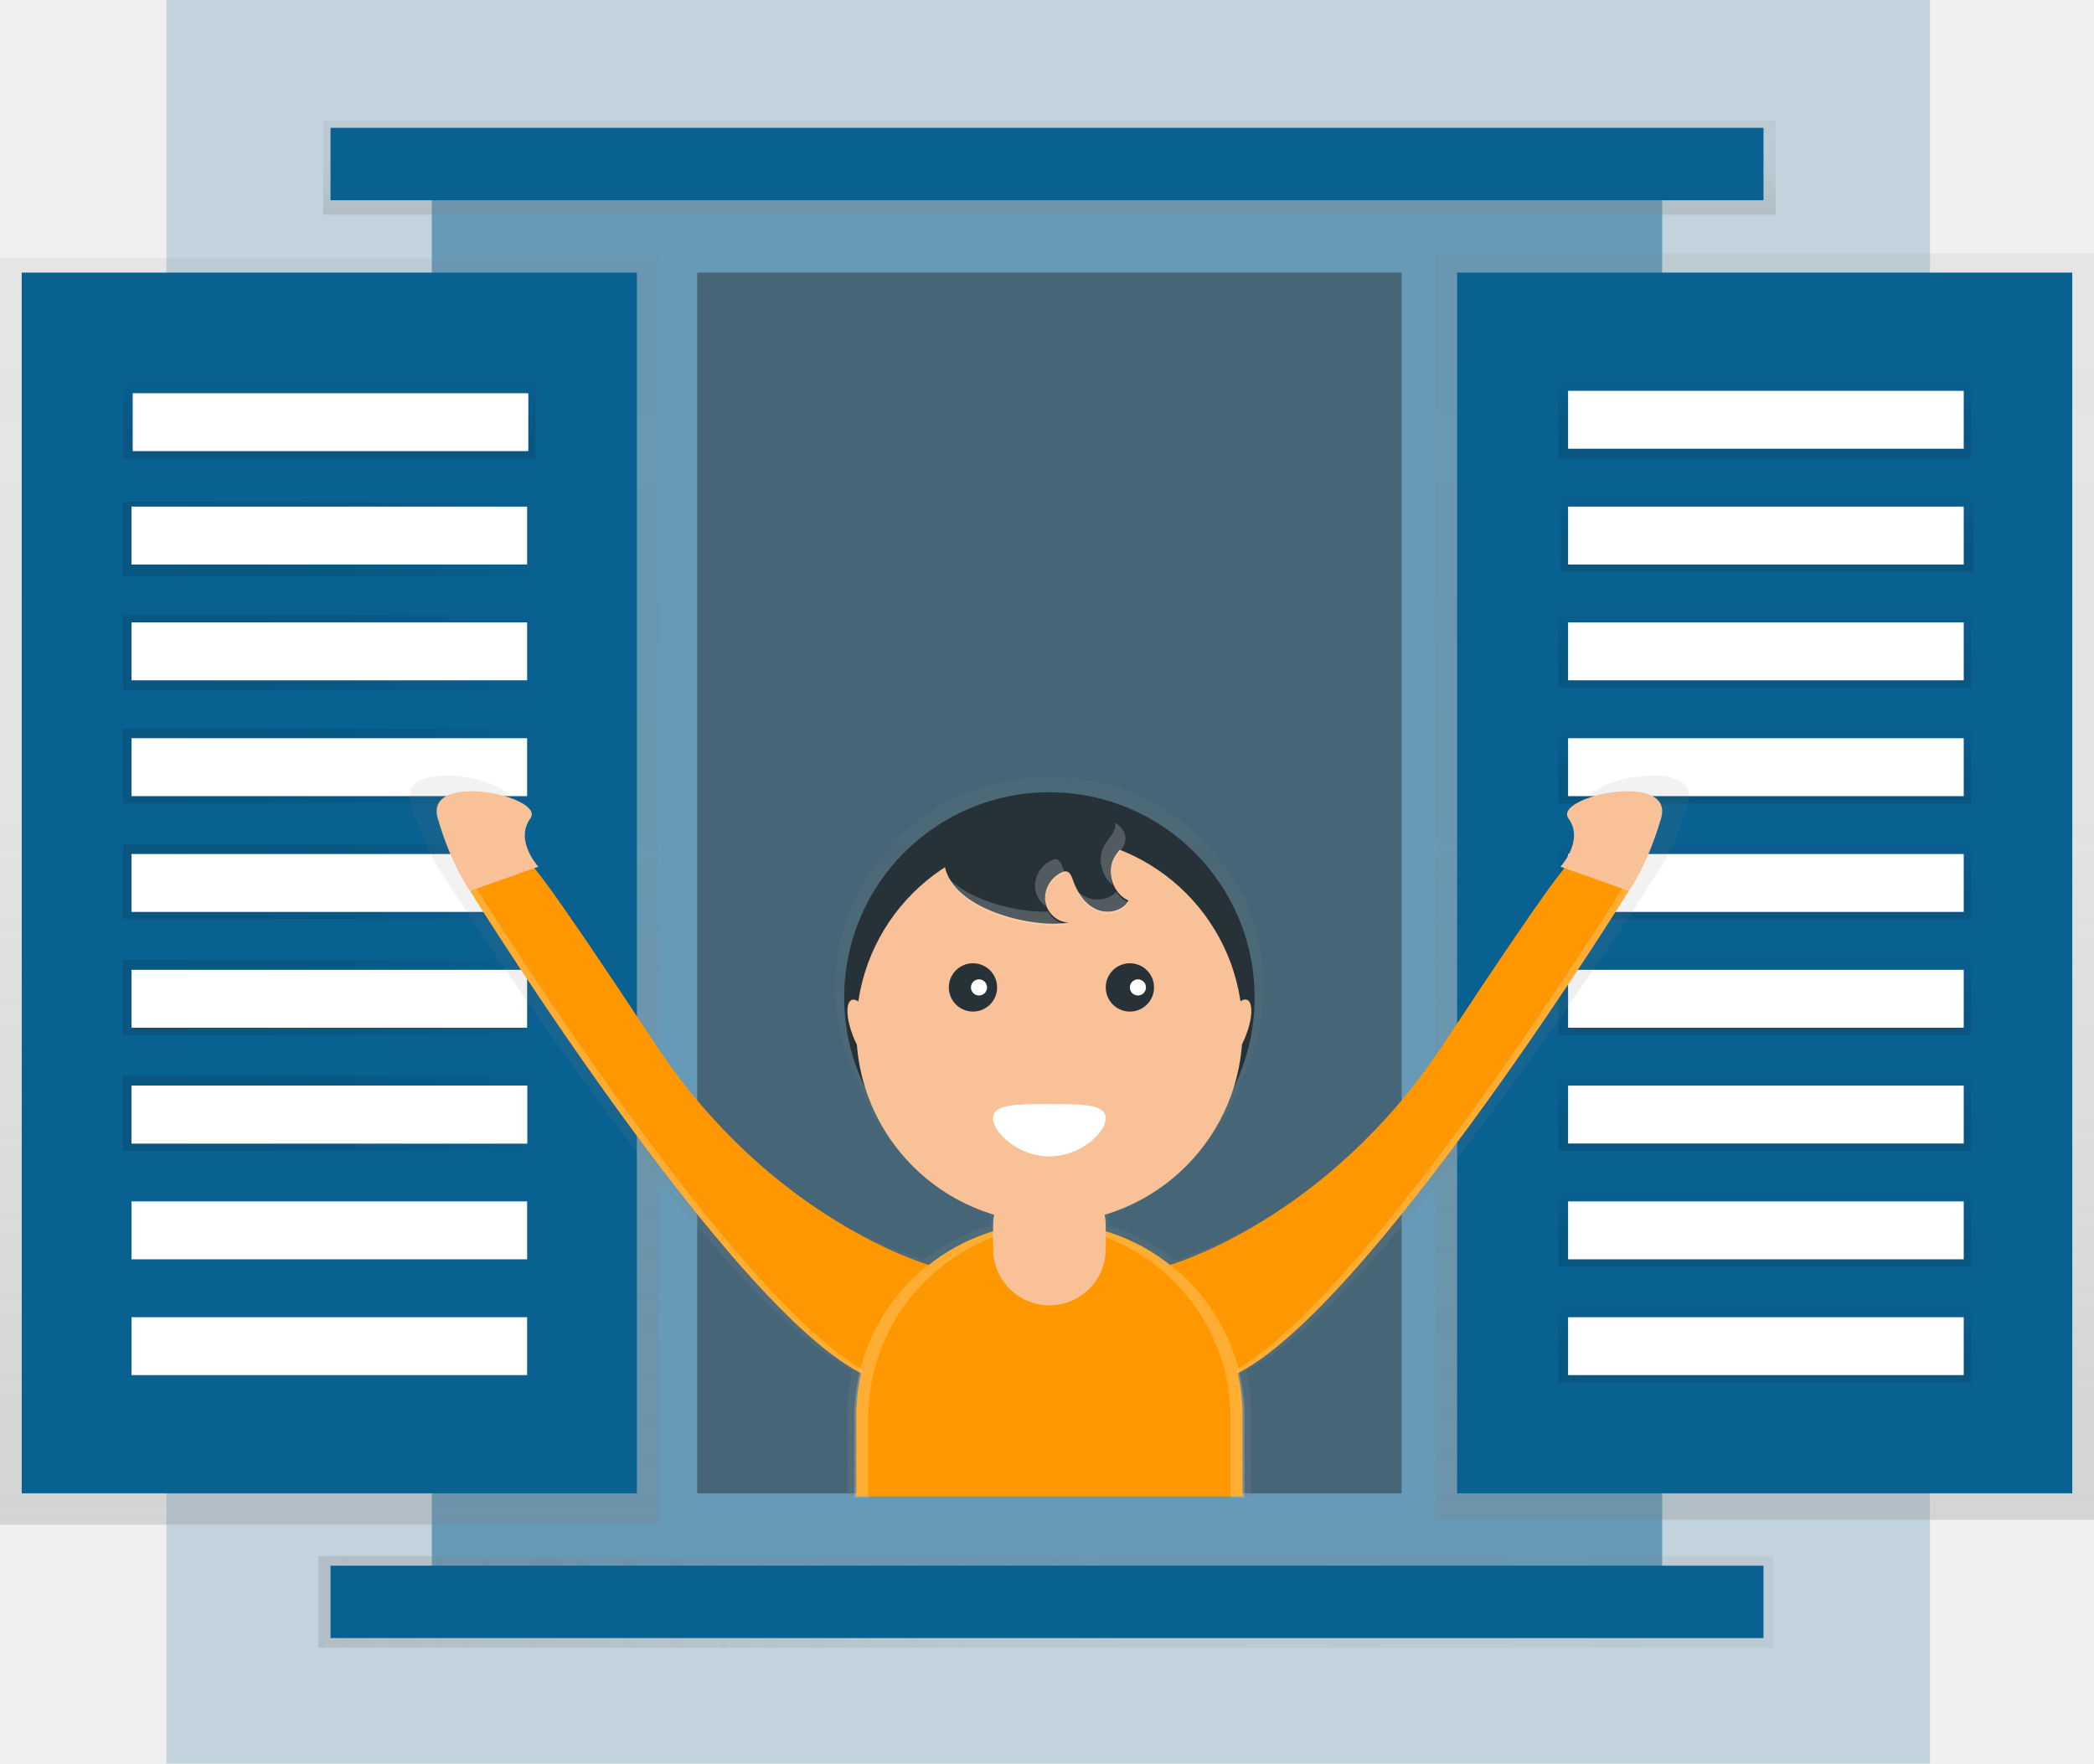
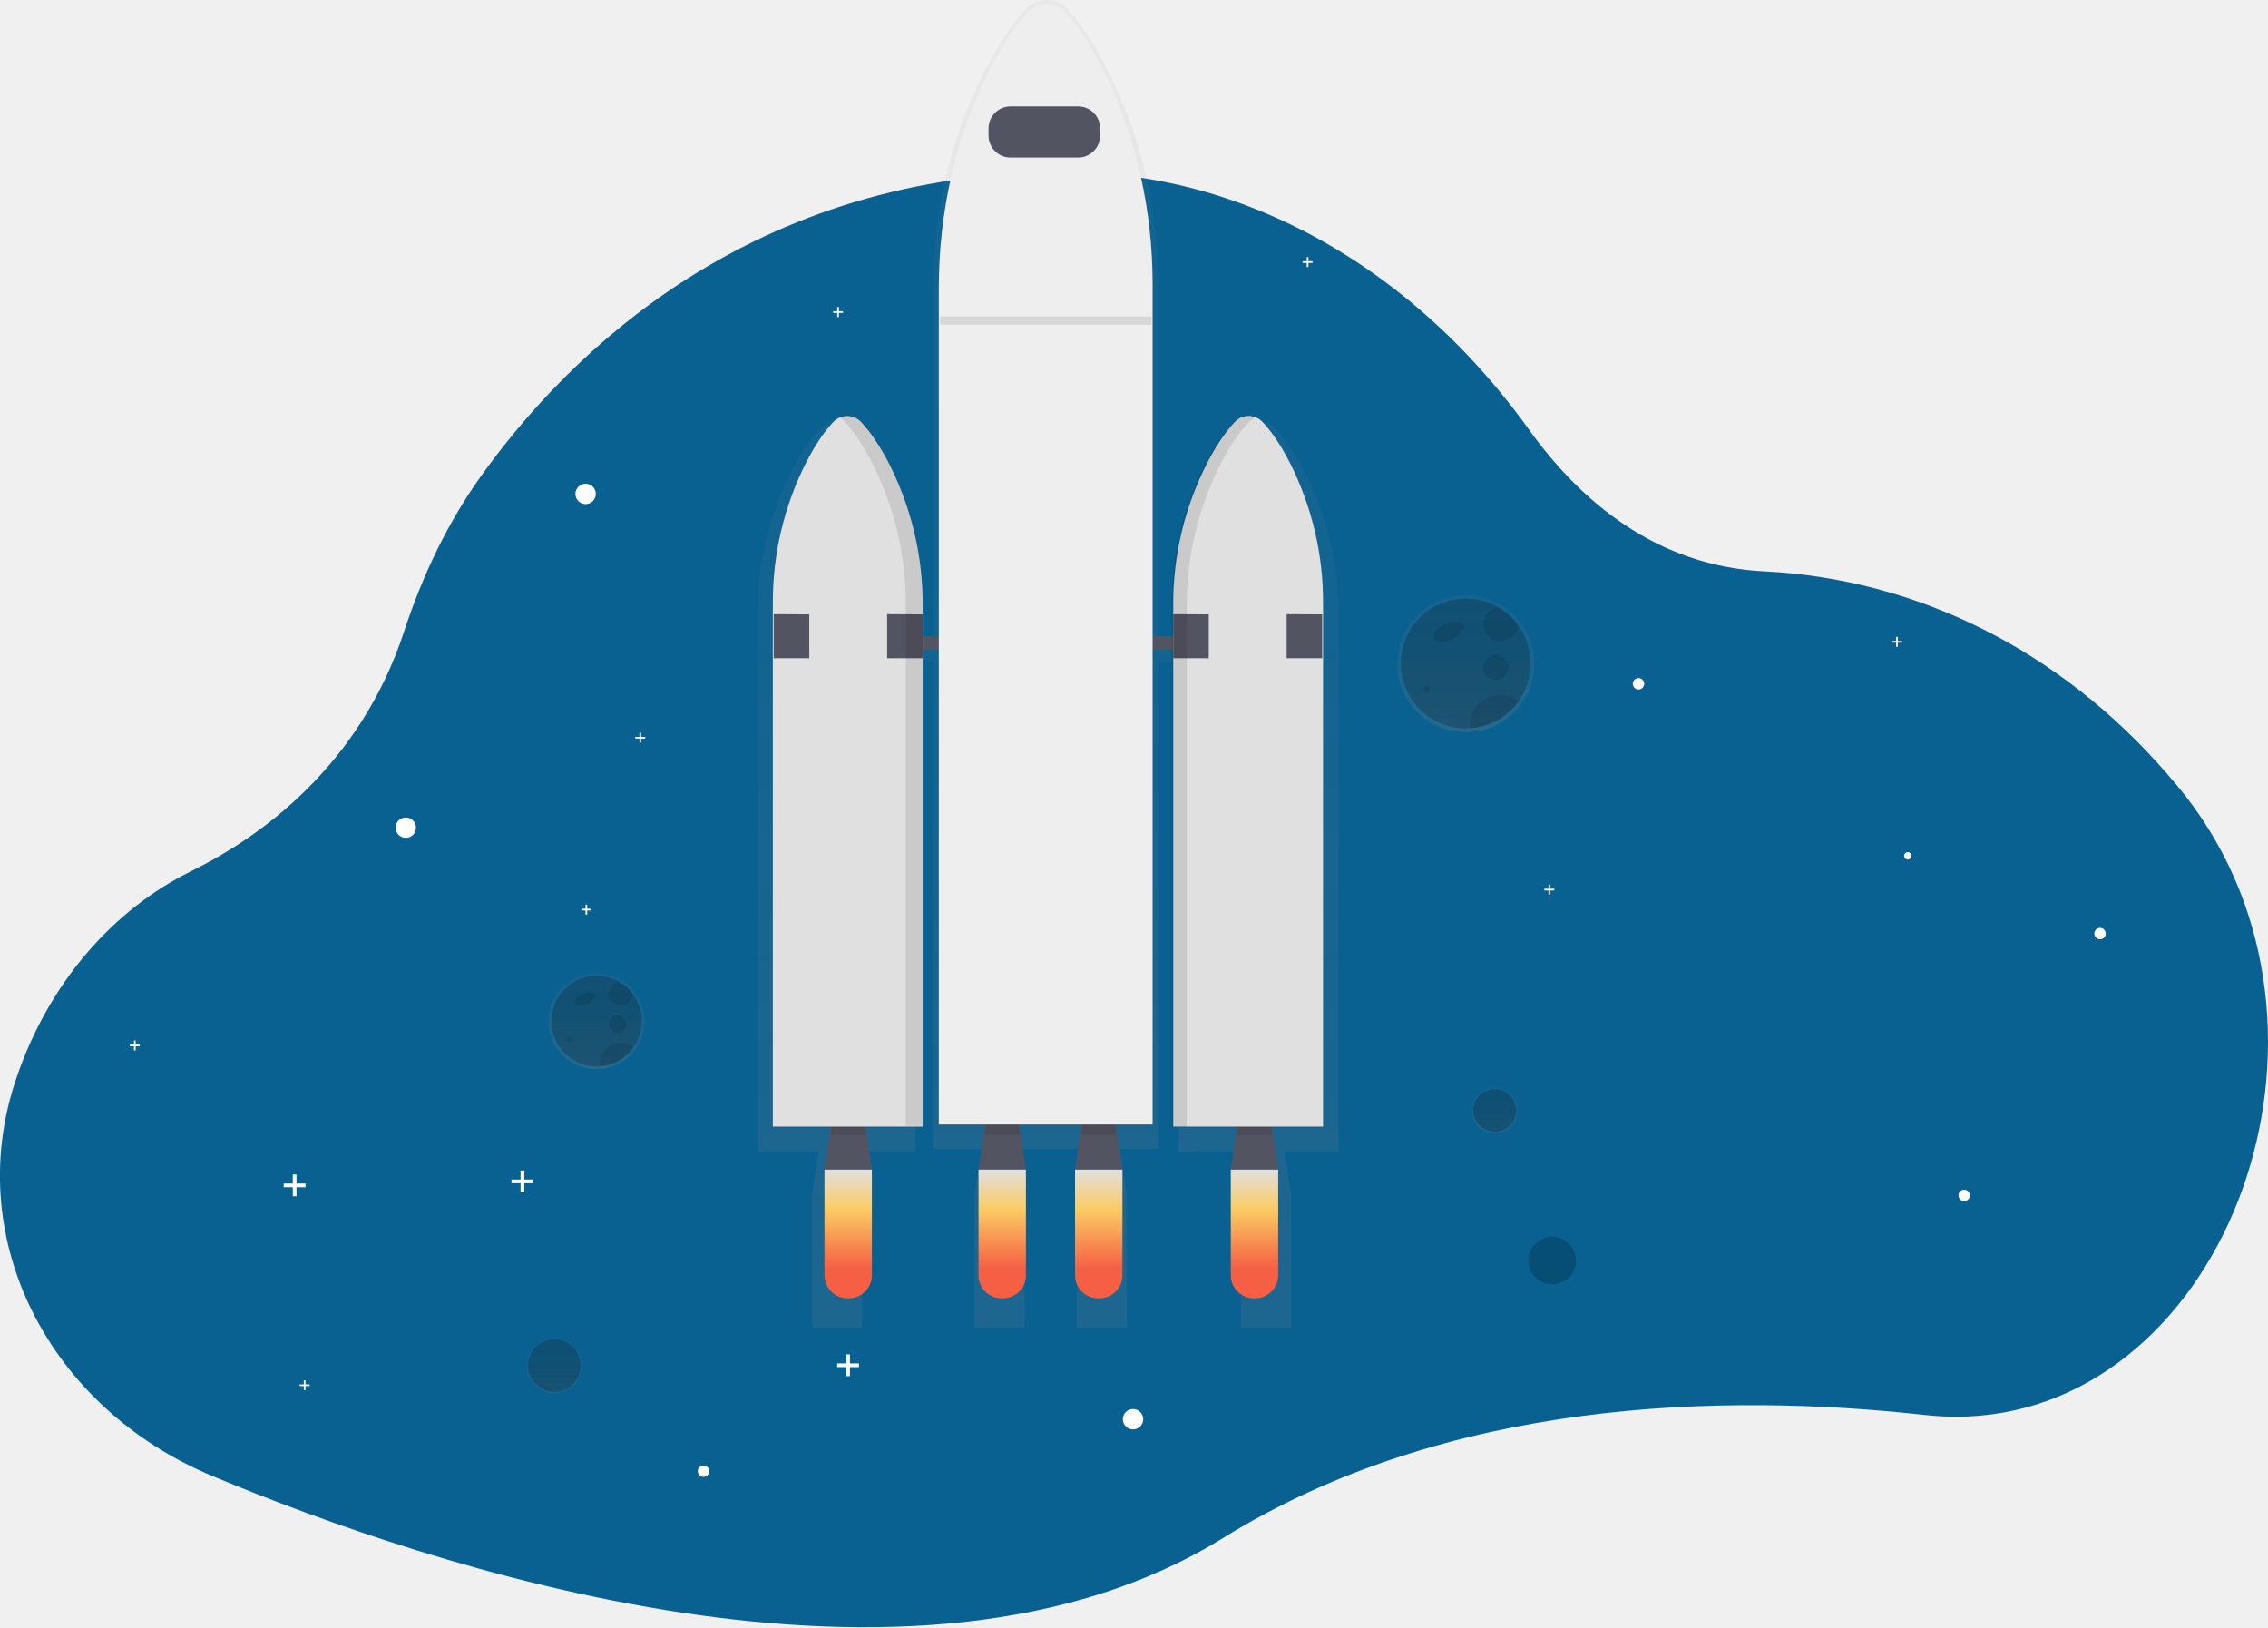
- <svg xmlns="http://www.w3.org/2000/svg" xmlns:xlink="http://www.w3.org/1999/xlink" id="fd1e300e-6133-4b79-9025-3394cccdd89f" data-name="Layer 1" width="868" height="731" viewBox="0 0 868 731">
+ <svg xmlns="http://www.w3.org/2000/svg" xmlns:xlink="http://www.w3.org/1999/xlink" id="f1a3512c-954b-43cd-b4a7-b2a657bfa049" data-name="Layer 1" width="1135.18" height="814.22" viewBox="0 0 1135.18 814.22">
  <defs>
-     <linearGradient id="06147ff9-8cd2-48ac-a1c1-caecd7b6d6a5" x1="731.5" y1="630" x2="731.5" y2="105" gradientUnits="userSpaceOnUse">
+     <linearGradient id="a846f69c-c3f1-49f3-adee-5a4e8443ee4e" x1="277.46" y1="697.11" x2="277.46" y2="669.52" gradientUnits="userSpaceOnUse">
      <stop offset="0" stop-color="gray" stop-opacity="0.25" />
      <stop offset="0.54" stop-color="gray" stop-opacity="0.12" />
      <stop offset="1" stop-color="gray" stop-opacity="0.1" />
    </linearGradient>
-     <linearGradient id="a49b107c-cf66-4ec6-8282-86ab0caa351c" x1="136.5" y1="632" x2="136.5" y2="107" xlink:href="#06147ff9-8cd2-48ac-a1c1-caecd7b6d6a5" />
-     <linearGradient id="1f9811ff-c8f4-40a6-be63-e60ca0341cbe" x1="136.5" y1="190" x2="136.5" y2="159" gradientUnits="userSpaceOnUse">
-       <stop offset="0" stop-opacity="0.12" />
-       <stop offset="0.55" stop-opacity="0.09" />
-       <stop offset="1" stop-opacity="0.02" />
+     <linearGradient id="b1395abd-e294-4466-9af9-40f9f1f4ad0f" x1="748.15" y1="567.16" x2="748.15" y2="544.13" xlink:href="#a846f69c-c3f1-49f3-adee-5a4e8443ee4e" />
+     <linearGradient id="a8b11853-451e-4181-8600-fa718044326b" x1="556.93" y1="707.16" x2="556.93" y2="42.89" xlink:href="#a846f69c-c3f1-49f3-adee-5a4e8443ee4e" />
+     <linearGradient id="f1ea05b4-3102-498a-ab85-05d222a08540" x1="456.95" y1="628.14" x2="456.95" y2="692.54" gradientUnits="userSpaceOnUse">
+       <stop offset="0" stop-color="#e0e0e0" />
+       <stop offset="0.31" stop-color="#fccc63" />
+       <stop offset="0.77" stop-color="#f55f44" />
    </linearGradient>
-     <linearGradient id="b9a200bd-353c-4381-b6e1-073e5213fd80" x1="732.5" y1="237" x2="732.5" y2="206" xlink:href="#1f9811ff-c8f4-40a6-be63-e60ca0341cbe" />
-     <linearGradient id="bd740118-0fc8-46fe-baa7-1287731d1ce1" x1="731.5" y1="285" x2="731.5" y2="254" xlink:href="#1f9811ff-c8f4-40a6-be63-e60ca0341cbe" />
-     <linearGradient id="be3dcc85-6798-4804-ad40-40dd5e1bf54d" x1="731.5" y1="333" x2="731.5" y2="302" xlink:href="#1f9811ff-c8f4-40a6-be63-e60ca0341cbe" />
-     <linearGradient id="7951aed1-d6b7-43ca-8fc6-4bf3d931fa96" x1="731.5" y1="381" x2="731.5" y2="350" xlink:href="#1f9811ff-c8f4-40a6-be63-e60ca0341cbe" />
-     <linearGradient id="f7ec873f-c4fc-49e9-9fd3-dd83f2d4e56d" x1="731.5" y1="429" x2="731.5" y2="398" xlink:href="#1f9811ff-c8f4-40a6-be63-e60ca0341cbe" />
-     <linearGradient id="ccdfa92b-51d8-4ad9-a821-9e1bef0af2d7" x1="731.5" y1="477" x2="731.5" y2="446" xlink:href="#1f9811ff-c8f4-40a6-be63-e60ca0341cbe" />
-     <linearGradient id="073d1fbf-61de-45f9-b512-c4899ce091e5" x1="731.5" y1="525" x2="731.5" y2="494" xlink:href="#1f9811ff-c8f4-40a6-be63-e60ca0341cbe" />
-     <linearGradient id="24835175-14ba-470d-95d2-6a8277fcc694" x1="731.5" y1="573" x2="731.5" y2="542" xlink:href="#1f9811ff-c8f4-40a6-be63-e60ca0341cbe" />
-     <linearGradient id="5ff08f58-18b8-40ea-89dd-f61e941fbca5" x1="731.5" x2="731.5" xlink:href="#1f9811ff-c8f4-40a6-be63-e60ca0341cbe" />
-     <linearGradient id="35037972-f4cb-4e52-85d9-6feea861c78a" x1="51" y1="223.5" x2="222" y2="223.5" xlink:href="#1f9811ff-c8f4-40a6-be63-e60ca0341cbe" />
-     <linearGradient id="c11cf938-6a5f-4793-b594-126852022070" x1="51" y1="270.5" x2="222" y2="270.5" xlink:href="#1f9811ff-c8f4-40a6-be63-e60ca0341cbe" />
-     <linearGradient id="68e8be81-276e-4a4c-a07a-ad0995a3c0be" x1="51" y1="317.5" x2="222" y2="317.5" xlink:href="#1f9811ff-c8f4-40a6-be63-e60ca0341cbe" />
-     <linearGradient id="0822cc54-0c46-479a-a5ec-03e9a82962c7" x1="51" y1="365.5" x2="222" y2="365.5" xlink:href="#1f9811ff-c8f4-40a6-be63-e60ca0341cbe" />
-     <linearGradient id="7019b20f-90f6-479e-a238-57a05bc6be32" x1="51" y1="413.5" x2="222" y2="413.5" xlink:href="#1f9811ff-c8f4-40a6-be63-e60ca0341cbe" />
-     <linearGradient id="d42fcc48-79e2-414c-a733-2be802693088" x1="51" y1="461.5" x2="222" y2="461.5" xlink:href="#1f9811ff-c8f4-40a6-be63-e60ca0341cbe" />
-     <linearGradient id="0c4558fc-2870-4523-bb15-f13635f1ebad" x1="132" y1="664" x2="735" y2="664" xlink:href="#06147ff9-8cd2-48ac-a1c1-caecd7b6d6a5" />
-     <linearGradient id="5f8c78d2-e119-41dc-88f5-5bfd3b7b4286" x1="435" y1="89" x2="435" y2="50" xlink:href="#06147ff9-8cd2-48ac-a1c1-caecd7b6d6a5" />
-     <linearGradient id="0b3309b2-8c80-4e02-ba09-43858a03760e" x1="601" y1="704.8" x2="601" y2="406" xlink:href="#06147ff9-8cd2-48ac-a1c1-caecd7b6d6a5" />
+     <linearGradient id="a65a9945-4cea-45de-8969-2abf9ed9c602" x1="534.05" y1="628.14" x2="534.05" y2="692.54" xlink:href="#f1ea05b4-3102-498a-ab85-05d222a08540" />
+     <linearGradient id="e83da883-60d3-4fc8-a1fc-2d21e84cc652" x1="582.35" y1="628.14" x2="582.35" y2="692.54" xlink:href="#f1ea05b4-3102-498a-ab85-05d222a08540" />
+     <linearGradient id="e7319a41-e0d4-4be9-9de6-9ff87ed2cc66" x1="660.3" y1="628.14" x2="660.3" y2="692.54" xlink:href="#f1ea05b4-3102-498a-ab85-05d222a08540" />
+     <linearGradient id="a8b1f8cd-6e4b-4699-9cd1-501c51b12a87" x1="766.05" y1="409.23" x2="766.05" y2="340.57" xlink:href="#a846f69c-c3f1-49f3-adee-5a4e8443ee4e" />
+     <linearGradient id="ef97273a-5cfd-4109-a624-feeb24fdeadc" x1="331.05" y1="577.85" x2="331.05" y2="529.94" xlink:href="#a846f69c-c3f1-49f3-adee-5a4e8443ee4e" />
  </defs>
-   <rect x="69" width="731" height="731" fill="#096192" opacity="0.2" />
-   <rect x="179" y="68.25" width="510" height="595.5" fill="#096192" opacity="0.5" />
-   <rect x="595" y="105" width="273" height="525" fill="url(#06147ff9-8cd2-48ac-a1c1-caecd7b6d6a5)" />
-   <rect y="107" width="273" height="525" fill="url(#a49b107c-cf66-4ec6-8282-86ab0caa351c)" />
-   <rect x="604" y="113" width="255" height="506" fill="#096192" />
-   <rect x="175" y="197.5" width="255" height="506" transform="translate(439 816.5) rotate(-180)" fill="#096192" />
-   <rect x="51" y="159" width="171" height="31" fill="url(#1f9811ff-c8f4-40a6-be63-e60ca0341cbe)" />
-   <rect x="647" y="206" width="171" height="31" fill="url(#b9a200bd-353c-4381-b6e1-073e5213fd80)" />
-   <rect x="646" y="254" width="171" height="31" fill="url(#bd740118-0fc8-46fe-baa7-1287731d1ce1)" />
-   <rect x="646" y="302" width="171" height="31" fill="url(#be3dcc85-6798-4804-ad40-40dd5e1bf54d)" />
-   <rect x="646" y="350" width="171" height="31" fill="url(#7951aed1-d6b7-43ca-8fc6-4bf3d931fa96)" />
-   <rect x="646" y="398" width="171" height="31" fill="url(#f7ec873f-c4fc-49e9-9fd3-dd83f2d4e56d)" />
-   <rect x="646" y="446" width="171" height="31" fill="url(#ccdfa92b-51d8-4ad9-a821-9e1bef0af2d7)" />
-   <rect x="646" y="494" width="171" height="31" fill="url(#073d1fbf-61de-45f9-b512-c4899ce091e5)" />
-   <rect x="646" y="542" width="171" height="31" fill="url(#24835175-14ba-470d-95d2-6a8277fcc694)" />
-   <rect x="646" y="159" width="171" height="31" fill="url(#5ff08f58-18b8-40ea-89dd-f61e941fbca5)" />
-   <rect x="51" y="208" width="171" height="31" fill="url(#35037972-f4cb-4e52-85d9-6feea861c78a)" />
-   <rect x="51" y="255" width="171" height="31" fill="url(#c11cf938-6a5f-4793-b594-126852022070)" />
-   <rect x="51" y="302" width="171" height="31" fill="url(#68e8be81-276e-4a4c-a07a-ad0995a3c0be)" />
-   <rect x="51" y="350" width="171" height="31" fill="url(#0822cc54-0c46-479a-a5ec-03e9a82962c7)" />
-   <rect x="51" y="398" width="171" height="31" fill="url(#7019b20f-90f6-479e-a238-57a05bc6be32)" />
-   <rect x="55" y="163" width="164" height="24" fill="#fff" />
-   <rect x="54.5" y="210" width="164" height="24" fill="#fff" />
-   <rect x="54.5" y="258" width="164" height="24" fill="#fff" />
-   <rect x="54.5" y="306" width="164" height="24" fill="#fff" />
-   <rect x="54.5" y="354" width="164" height="24" fill="#fff" />
-   <rect x="54.5" y="402" width="164" height="24" fill="#fff" />
-   <rect x="51" y="446" width="171" height="31" fill="url(#d42fcc48-79e2-414c-a733-2be802693088)" />
-   <rect x="54.5" y="450" width="164" height="24" fill="#fff" />
-   <rect x="54.5" y="450" width="164" height="24" fill="#fff" />
-   <rect x="54.5" y="498" width="164" height="24" fill="#fff" />
-   <rect x="54.5" y="546" width="164" height="24" fill="#fff" />
-   <rect x="650" y="162" width="164" height="24" fill="#fff" />
-   <rect x="650" y="210" width="164" height="24" fill="#fff" />
-   <rect x="650" y="258" width="164" height="24" fill="#fff" />
-   <rect x="650" y="306" width="164" height="24" fill="#fff" />
-   <rect x="650" y="354" width="164" height="24" fill="#fff" />
-   <rect x="650" y="402" width="164" height="24" fill="#fff" />
-   <rect x="650" y="450" width="164" height="24" fill="#fff" />
-   <rect x="650" y="498" width="164" height="24" fill="#fff" />
-   <rect x="650" y="546" width="164" height="24" fill="#fff" />
-   <rect x="132" y="645" width="603" height="38" fill="url(#0c4558fc-2870-4523-bb15-f13635f1ebad)" />
-   <rect x="137" y="649" width="594" height="30" fill="#096192" />
-   <rect x="134" y="50" width="602" height="39" fill="url(#5f8c78d2-e119-41dc-88f5-5bfd3b7b4286)" />
-   <rect x="137" y="53" width="594" height="30" fill="#096192" />
-   <rect x="289" y="113" width="292" height="506" fill="#263238" opacity="0.5" />
-   <path d="M825.66,417.55c7,9.38-3.48,20.46-3.48,20.46l1.76.61c-2.59,2.87-12.82,15.82-52.26,74.4-50.5,75-118.55,93.71-118.55,93.71h0a84,84,0,0,0-27.73-14.31v-7.08a83,83,0,0,0,55.3-53.48,85.08,85.08,0,0,0,9.14-38.44c0-48-39.77-86.94-88.82-86.94s-88.82,38.93-88.82,86.94a85.08,85.08,0,0,0,9.14,38.44,83,83,0,0,0,55.3,53.48v7.08a84,84,0,0,0-27.73,14.31h0S480.83,588,430.33,513c-39.44-58.58-49.67-71.54-52.26-74.4l1.76-.61s-10.45-11.08-3.48-20.46-46.15-20.46-40.06,0,13.93,30.69,13.93,30.69S461.42,623.6,519.47,652.58a80.43,80.43,0,0,0-2.06,18.12V704.8H684.59V670.7a80.43,80.43,0,0,0-2.06-18.12c58-29,169.25-204.35,169.25-204.35s7.84-10.23,13.93-30.69S818.69,408.17,825.66,417.55Z" transform="translate(-166 -84.5)" fill="url(#0b3309b2-8c80-4e02-ba09-43858a03760e)" />
-   <circle cx="435" cy="413.47" r="85.06" fill="#263238" />
-   <circle cx="435" cy="426.82" r="80.06" fill="#f8c198" />
-   <circle cx="403.31" cy="409.3" r="10.01" fill="#263238" />
-   <circle cx="468.36" cy="409.3" r="10.01" fill="#263238" />
-   <path d="M624.35,548c0,6-10.45,15.85-23.35,15.85S577.65,554,577.65,548s10.45-5.84,23.35-5.84S624.35,542,624.35,548Z" transform="translate(-166 -84.5)" fill="#fff" />
-   <circle cx="405.81" cy="409.3" r="3.34" fill="#fff" />
-   <circle cx="471.69" cy="409.3" r="3.34" fill="#fff" />
-   <path d="M609,466.88c-4.88,0-9.26-4.24-9.78-9.09a12,12,0,0,1,7-11.75,3.42,3.42,0,0,1,1.47-.38c1.68,0,2.51,2,3.05,3.59,1.68,4.92,4.66,9.72,9.34,12s11.22,1.11,13.69-3.47c-6.62-2.95-9.45-12.21-5.6-18.35,1.49-2.37,3.81-4.38,4.28-7.14.86-5-4.62-8.64-9.47-10.14-14-4.33-62.8-4.81-65.49,16.08C554.67,460.27,593.63,469.8,609,466.88Z" transform="translate(-166 -84.5)" fill="#263238" />
-   <ellipse cx="524.27" cy="512.15" rx="5" ry="14.18" transform="translate(-317.38 143.66) rotate(-21.53)" fill="#f8c198" />
-   <ellipse cx="677.73" cy="512.15" rx="14.18" ry="5" transform="translate(-213.42 870.11) rotate(-68.47)" fill="#f8c198" />
-   <path d="M650.91,608.84s65.17-18.3,113.54-91.69,50.87-73.59,50.87-73.59l25.85,10.21S721.09,647.25,669.39,657.26,650.91,608.84,650.91,608.84Z" transform="translate(-166 -84.5)" fill="#ff9800" />
-   <path d="M812.83,443.77s10-10.84,3.34-20,44.2-20,38.36,0-13.34,30-13.34,30Z" transform="translate(-166 -84.5)" fill="#f8c198" />
-   <path d="M551.09,608.84s-65.17-18.3-113.54-91.69-50.87-73.59-50.87-73.59l-25.85,10.21s120.09,193.48,171.8,203.49S551.09,608.84,551.09,608.84Z" transform="translate(-166 -84.5)" fill="#ff9800" />
-   <path d="M389.17,443.77s-10-10.84-3.34-20-44.2-20-38.36,0,13.34,30,13.34,30Z" transform="translate(-166 -84.5)" fill="#f8c198" />
-   <g opacity="0.2">
-     <path d="M628.29,427.27c-.48,2.76-2.8,4.76-4.28,7.14-3.37,5.38-1.62,13.16,3.32,17a12.79,12.79,0,0,1,.85-11.14c1.49-2.37,3.81-4.38,4.28-7.14.54-3.13-1.41-5.73-4.13-7.6A6,6,0,0,1,628.29,427.27Z" transform="translate(-166 -84.5)" fill="#fff" />
-     <path d="M607.46,446.51c-.32-.75-.62-1.51-.88-2.27-.54-1.59-1.37-3.54-3.05-3.59a3.42,3.42,0,0,0-1.47.38,12,12,0,0,0-7,11.75,10.53,10.53,0,0,0,4.47,7.35,9.4,9.4,0,0,1-.3-1.51,12,12,0,0,1,7-11.75A3.87,3.87,0,0,1,607.46,446.51Z" transform="translate(-166 -84.5)" fill="#fff" />
-     <path d="M600.41,462.35c-12.16.51-31.78-4.13-41.45-14,7.22,15.36,37.05,21.79,50,19.32A10.08,10.08,0,0,1,600.41,462.35Z" transform="translate(-166 -84.5)" fill="#fff" />
-     <path d="M628.68,454.11c-2.92,3.43-8.58,4.15-12.75,2.12a14.54,14.54,0,0,1-3.7-2.61,17.84,17.84,0,0,0,7.87,8.44c4.68,2.27,11.22,1.11,13.69-3.47A11.88,11.88,0,0,1,628.68,454.11Z" transform="translate(-166 -84.5)" fill="#fff" />
+   <path d="M1023.41,751.25a139.92,139.92,0,0,1-27.7-.37c-101.12-11.18-238.82-8-351.07,61.55C489.4,908.6,246.11,826.27,138.79,781.48c-82-34.21-124.57-118-99-196.65.36-1.11.73-2.22,1.12-3.33C57,534.76,88.76,498.18,128.09,478.79c34.28-16.9,84.33-52.19,106.6-120,9.2-28,21.82-54.34,38.21-77.3C316.79,220,408.67,128.43,566.69,129a254.66,254.66,0,0,1,81.41,13.78c57.73,19.67,109.87,59.66,149.63,115.1,25.37,35.36,63.39,68.23,117.82,70.91,75.54,3.74,147.63,38.91,201.71,101.5,1.56,1.8,3.1,3.61,4.64,5.44C1218.19,550.44,1151.31,740.07,1023.41,751.25Z" transform="translate(-32.41 -42.89)" fill="#096192" />
+   <g opacity="0.7">
+     <circle cx="277.46" cy="683.31" r="13.8" fill="url(#a846f69c-c3f1-49f3-adee-5a4e8443ee4e)" />
  </g>
-   <path d="M837.85,453.77S717.76,647.25,666,657.26a60.33,60.33,0,0,1-9.07,1.11,53.05,53.05,0,0,0,12.41-1.11c51.71-10,171.8-203.49,171.8-203.49l-2.68-.95C838.09,453.45,837.85,453.77,837.85,453.77Z" transform="translate(-166 -84.5)" fill="#fff" opacity="0.2" />
-   <path d="M364.15,453.77S484.24,647.25,536,657.26a60.33,60.33,0,0,0,9.07,1.11,53.05,53.05,0,0,1-12.41-1.11c-51.71-10-171.8-203.49-171.8-203.49l2.68-.95C363.91,453.45,364.15,453.77,364.15,453.77Z" transform="translate(-166 -84.5)" fill="#fff" opacity="0.2" />
-   <path d="M435,506.88h0a80.06,80.06,0,0,1,80.06,80.06V620.3a0,0,0,0,1,0,0H354.94a0,0,0,0,1,0,0V586.94A80.06,80.06,0,0,1,435,506.88Z" fill="#ff9800" />
-   <path d="M601.83,591.8h0a80.93,80.93,0,0,0-8.72.47c1,0,1.91-.06,2.88-.06h0a80.06,80.06,0,0,1,80.06,80.06v32.94h5.84V671.86A80.06,80.06,0,0,0,601.83,591.8Z" transform="translate(-166 -84.5)" fill="#fff" opacity="0.2" />
-   <path d="M600.17,591.8h0a80.93,80.93,0,0,1,8.72.47c-1,0-1.91-.06-2.88-.06h0a80.06,80.06,0,0,0-80.06,80.06v32.94h-5.84V671.86A80.06,80.06,0,0,1,600.17,591.8Z" transform="translate(-166 -84.5)" fill="#fff" opacity="0.2" />
-   <rect x="411.65" y="484.78" width="46.7" height="56.29" rx="23.35" ry="23.35" fill="#f8c198" />
+   <circle cx="277.46" cy="683.31" r="13.18" opacity="0.2" />
+   <circle cx="203.11" cy="414.14" r="5.1" fill="#fff" />
+   <circle cx="567.11" cy="710.14" r="5.1" fill="#fff" />
+   <circle cx="352.11" cy="736.14" r="2.85" fill="#fff" />
+   <circle cx="983.11" cy="598.14" r="2.85" fill="#fff" />
+   <circle cx="820.11" cy="342.14" r="2.85" fill="#fff" />
+   <circle cx="1051.11" cy="467.14" r="2.85" fill="#fff" />
+   <circle cx="293.11" cy="247.14" r="5.1" fill="#fff" />
+   <polygon points="152.94 592.21 148.4 592.21 148.4 587.67 146.55 587.67 146.55 592.21 142.01 592.21 142.01 594.06 146.55 594.06 146.55 598.59 148.4 598.59 148.4 594.06 152.94 594.06 152.94 592.21" fill="#fff" />
+   <polygon points="266.94 590.21 262.4 590.21 262.4 585.67 260.55 585.67 260.55 590.21 256.01 590.21 256.01 592.06 260.55 592.06 260.55 596.59 262.4 596.59 262.4 592.06 266.94 592.06 266.94 590.21" fill="#fff" />
+   <polygon points="429.94 682.21 425.4 682.21 425.4 677.67 423.55 677.67 423.55 682.21 419.01 682.21 419.01 684.06 423.55 684.06 423.55 688.59 425.4 688.59 425.4 684.06 429.94 684.06 429.94 682.21" fill="#fff" />
+   <polygon points="656.97 130.71 654.9 130.71 654.9 128.64 654.06 128.64 654.06 130.71 651.99 130.71 651.99 131.55 654.06 131.55 654.06 133.62 654.9 133.62 654.9 131.55 656.97 131.55 656.97 130.71" fill="#fff" />
+   <polygon points="951.97 320.71 949.9 320.71 949.9 318.64 949.06 318.64 949.06 320.71 946.99 320.71 946.99 321.55 949.06 321.55 949.06 323.62 949.9 323.62 949.9 321.55 951.97 321.55 951.97 320.71" fill="#fff" />
+   <polygon points="777.97 444.71 775.9 444.71 775.9 442.64 775.06 442.64 775.06 444.71 772.99 444.71 772.99 445.55 775.06 445.55 775.06 447.62 775.9 447.62 775.9 445.55 777.97 445.55 777.97 444.71" fill="#fff" />
+   <polygon points="69.97 522.71 67.9 522.71 67.9 520.64 67.06 520.64 67.06 522.71 64.99 522.71 64.99 523.55 67.06 523.55 67.06 525.62 67.9 525.62 67.9 523.55 69.97 523.55 69.97 522.71" fill="#fff" />
+   <polygon points="154.97 692.71 152.9 692.71 152.9 690.64 152.06 690.64 152.06 692.71 149.99 692.71 149.99 693.55 152.06 693.55 152.06 695.62 152.9 695.62 152.9 693.55 154.97 693.55 154.97 692.71" fill="#fff" />
+   <polygon points="421.97 155.71 419.9 155.71 419.9 153.64 419.06 153.64 419.06 155.71 416.99 155.71 416.99 156.55 419.06 156.55 419.06 158.62 419.9 158.62 419.9 156.55 421.97 156.55 421.97 155.71" fill="#fff" />
+   <polygon points="295.97 454.71 293.9 454.71 293.9 452.64 293.06 452.64 293.06 454.71 290.99 454.71 290.99 455.55 293.06 455.55 293.06 457.62 293.9 457.62 293.9 455.55 295.97 455.55 295.97 454.71" fill="#fff" />
+   <polygon points="322.97 368.71 320.9 368.71 320.9 366.64 320.06 366.64 320.06 368.71 317.99 368.71 317.99 369.55 320.06 369.55 320.06 371.62 320.9 371.62 320.9 369.55 322.97 369.55 322.97 368.71" fill="#fff" />
+   <g opacity="0.7">
+     <circle cx="748.15" cy="555.65" r="11.52" fill="url(#b1395abd-e294-4466-9af9-40f9f1f4ad0f)" />
+   </g>
+   <circle cx="748.15" cy="555.65" r="10.67" opacity="0.2" />
+   <circle cx="776.88" cy="630.76" r="11.93" opacity="0.2" />
+   <g opacity="0.7">
+     <path d="M702.38,349.92a154.77,154.77,0,0,0-17.5-72c-5.49-10.44-10.5-16.92-14.36-20.91a10.25,10.25,0,0,0-11.74-2.26,10.64,10.64,0,0,0-4.11,2.65c-5.21,5.4-9.92,12.54-14,20.13a155.43,155.43,0,0,0-18.37,74v15.48h-9.93V187c0-37.72-8.44-74.93-25-107.93-7.84-15.64-15-25.36-20.49-31.33a14.2,14.2,0,0,0-21.35,0c-7.44,8.09-14.16,18.79-20,30.16-17.39,33.72-26.22,72-26.22,110.82V366.94h-8.58V350.71a155.39,155.39,0,0,0-18.37-73.95c-4.11-7.59-8.82-14.73-14-20.13a10.27,10.27,0,0,0-12-2.18l.36.19a10.76,10.76,0,0,0-3.35,2.34c-3.85,4-8.86,10.47-14.35,20.91a154.77,154.77,0,0,0-17.5,72v269h30.64L438.78,641v66.13h25.06V641l-3.35-22.12h30.2v-245h8.58V617.82h24.47L520.23,641v66.13h25.06V641l-3.51-23.21h33L571.25,641v66.13h25.06V641l-3.51-23.21h19.54V373.91h9.93V619.28h8.05v-.37h26.62L653.6,641v66.13h25.06V641l-3.35-22.12h27.07Z" transform="translate(-32.41 -42.89)" fill="url(#a8b11853-451e-4181-8600-fa718044326b)" />
+   </g>
+   <polygon points="436.4 585.25 412.67 585.25 416.91 556.44 432.16 556.44 436.4 585.25" fill="#535461" />
+   <g opacity="0.1">
+     <polygon points="415.73 567.88 433.34 567.88 432.16 559.83 416.91 559.83 415.73 567.88" />
+   </g>
+   <polygon points="639.75 585.25 616.03 585.25 620.26 556.44 635.52 556.44 639.75 585.25" fill="#535461" />
+   <g opacity="0.1">
+     <polygon points="619.08 567.88 636.7 567.88 635.52 559.83 620.26 559.83 619.08 567.88" />
+   </g>
+   <polygon points="513.5 585.25 489.78 585.25 494.01 556.44 509.27 556.44 513.5 585.25" fill="#535461" />
+   <g opacity="0.1">
+     <polygon points="492.83 567.88 510.45 567.88 509.27 559.83 494.01 559.83 492.83 567.88" />
+   </g>
+   <polygon points="561.8 585.25 538.08 585.25 542.31 556.44 557.56 556.44 561.8 585.25" fill="#535461" />
+   <g opacity="0.1">
+     <polygon points="541.13 567.88 558.75 567.88 557.56 559.83 542.31 559.83 541.13 567.88" />
+   </g>
+   <rect x="436.4" y="318.35" width="169.46" height="6.78" fill="#535461" />
+   <path d="M664.46,254.16a9.55,9.55,0,0,0-14.16,0c-4.93,5.26-9.39,12.21-13.28,19.6a154.77,154.77,0,0,0-17.39,72V606.6h75V344.66a154.22,154.22,0,0,0-16.57-70.14C672.85,264.36,668.11,258,664.46,254.16Z" transform="translate(-32.41 -42.89)" fill="#e0e0e0" />
+   <path d="M449.39,254.16a9.55,9.55,0,0,1,14.16,0c4.94,5.26,9.39,12.21,13.29,19.6a154.89,154.89,0,0,1,17.39,72V606.6h-75V344.66a154.22,154.22,0,0,1,16.57-70.14C441,264.36,445.74,258,449.39,254.16Z" transform="translate(-32.41 -42.89)" fill="#e0e0e0" />
+   <polygon points="387.25 307.33 405.05 307.42 405.05 329.36 387.25 329.36 387.25 307.33" fill="#535461" />
+   <polygon points="444.02 307.33 461.82 307.42 461.82 329.36 444.02 329.36 444.02 307.33" fill="#535461" />
+   <polygon points="587.22 307.33 605.01 307.42 605.01 329.36 587.22 329.36 587.22 307.33" fill="#535461" />
+   <polygon points="643.99 307.33 661.78 307.42 661.78 329.36 643.99 329.36 643.99 307.33" fill="#535461" />
+   <g opacity="0.1">
+     <path d="M476.84,273.42c-3.9-7.39-8.35-14.34-13.29-19.6a9.51,9.51,0,0,0-11.33-2.13,10.11,10.11,0,0,1,2.86,2.13c4.93,5.26,9.39,12.21,13.28,19.6a154.75,154.75,0,0,1,17.39,72V606.24h8.48V345.43A154.88,154.88,0,0,0,476.84,273.42Z" transform="translate(-32.41 -42.89)" />
+   </g>
+   <g opacity="0.1">
+     <path d="M643.8,274.14c3.89-7.39,8.35-14.34,13.28-19.6a9.92,9.92,0,0,1,3.28-2.34,9.54,9.54,0,0,0-10.9,2.34c-4.94,5.26-9.4,12.21-13.29,19.6a154.89,154.89,0,0,0-17.39,72V607h7.63V346.16A154.77,154.77,0,0,1,643.8,274.14Z" transform="translate(-32.41 -42.89)" />
+   </g>
+   <path d="M457.27,692.54h-.65A11.54,11.54,0,0,1,445.08,681V628.14h23.73V681A11.54,11.54,0,0,1,457.27,692.54Z" transform="translate(-32.41 -42.89)" fill="url(#f1ea05b4-3102-498a-ab85-05d222a08540)" />
+   <path d="M534.38,692.54h-.66A11.54,11.54,0,0,1,522.19,681V628.14h23.72V681A11.54,11.54,0,0,1,534.38,692.54Z" transform="translate(-32.41 -42.89)" fill="url(#a65a9945-4cea-45de-8969-2abf9ed9c602)" />
+   <path d="M582.67,692.54H582A11.54,11.54,0,0,1,570.49,681V628.14h23.72V681A11.54,11.54,0,0,1,582.67,692.54Z" transform="translate(-32.41 -42.89)" fill="url(#e83da883-60d3-4fc8-a1fc-2d21e84cc652)" />
+   <path d="M660.63,692.54H660A11.54,11.54,0,0,1,648.44,681V628.14h23.72V681A11.54,11.54,0,0,1,660.63,692.54Z" transform="translate(-32.41 -42.89)" fill="url(#e7319a41-e0d4-4be9-9de6-9ff87ed2cc66)" />
+   <path d="M566.34,49.64a13.2,13.2,0,0,0-20.21,0c-7,7.88-13.4,18.29-19,29.37-16.46,32.84-24.82,70.12-24.82,107.92V605.54h107V185.25c0-36.73-8-73-23.64-105.1C578.32,64.92,571.55,55.45,566.34,49.64Z" transform="translate(-32.41 -42.89)" fill="#eee" />
+   <rect x="494.79" y="53.25" width="55.84" height="25.59" rx="11" fill="#535461" />
+   <g opacity="0.1">
+     <rect x="470.48" y="158.35" width="105.91" height="4.11" />
+   </g>
+   <path d="M793.45,354.22h0a34.62,34.62,0,0,0-10.22-9h0a34.33,34.33,0,1,0-17.17,64.07c.73,0,1.46,0,2.17-.08a34.32,34.32,0,0,0,25.23-54.93Z" transform="translate(-32.41 -42.89)" fill="url(#a8b1f8cd-6e4b-4699-9cd1-501c51b12a87)" />
+   <path d="M798.5,374.9a32.45,32.45,0,0,1-30.4,32.38c-.67,0-1.36.07-2.05.07a32.46,32.46,0,1,1,16.23-60.56h0a32.59,32.59,0,0,1,9.66,8.56h0A32.3,32.3,0,0,1,798.5,374.9Z" transform="translate(-32.41 -42.89)" opacity="0.2" />
+   <path d="M758.06,354.31a34.88,34.88,0,0,0-4.84,2.55,7.61,7.61,0,0,0-2.59,2.32,3,3,0,0,0-.06,3.31c.79,1.08,2.31,1.24,3.65,1.32a9.34,9.34,0,0,0,4.18-.42,9,9,0,0,0,2.44-1.77l2.79-2.53c1-.88,2-2.09,1.61-3.33a3,3,0,0,0-2.37-1.6,9.92,9.92,0,0,0-7,1.23" transform="translate(-32.41 -42.89)" opacity="0.1" />
+   <g opacity="0.1">
+     <circle cx="714" cy="344.82" r="1.71" />
+   </g>
+   <g opacity="0.1">
+     <circle cx="748.72" cy="334" r="6.26" />
+   </g>
+   <g opacity="0.1">
+     <path d="M792,355.35h0a8.54,8.54,0,1,1-9.67-8.56h0A32.59,32.59,0,0,1,792,355.35Z" transform="translate(-32.41 -42.89)" />
+   </g>
+   <g opacity="0.1">
+     <path d="M792.58,393.58a32.37,32.37,0,0,1-24.48,13.7c0-.45-.06-.9-.06-1.36a15.38,15.38,0,0,1,24.54-12.34Z" transform="translate(-32.41 -42.89)" />
+   </g>
+   <path d="M350.17,539.47h0a24.15,24.15,0,0,0-7.14-6.32h0a24,24,0,1,0-12,44.7c.51,0,1,0,1.52-.05a24,24,0,0,0,17.6-38.33Z" transform="translate(-32.41 -42.89)" fill="url(#ef97273a-5cfd-4109-a624-feeb24fdeadc)" />
+   <path d="M353.69,553.9a22.64,22.64,0,0,1-21.21,22.59c-.47,0-1,0-1.43,0a22.64,22.64,0,1,1,11.32-42.25h0a22.67,22.67,0,0,1,6.74,6h0A22.52,22.52,0,0,1,353.69,553.9Z" transform="translate(-32.41 -42.89)" opacity="0.2" />
+   <path d="M325.47,539.54a23.5,23.5,0,0,0-3.37,1.77,5.54,5.54,0,0,0-1.81,1.62,2.13,2.13,0,0,0,0,2.31,3.23,3.23,0,0,0,2.54.92,6.51,6.51,0,0,0,2.92-.29,6.29,6.29,0,0,0,1.71-1.24l1.94-1.76c.68-.62,1.42-1.46,1.12-2.32a2,2,0,0,0-1.65-1.12,6.87,6.87,0,0,0-4.87.86" transform="translate(-32.41 -42.89)" opacity="0.1" />
+   <g opacity="0.1">
+     <circle cx="284.93" cy="519.94" r="1.19" />
+   </g>
+   <g opacity="0.1">
+     <circle cx="309.16" cy="512.4" r="4.37" />
+   </g>
+   <g opacity="0.1">
+     <path d="M349.12,540.26h0a6,6,0,1,1-6.75-6h0A22.67,22.67,0,0,1,349.12,540.26Z" transform="translate(-32.41 -42.89)" />
+   </g>
+   <g opacity="0.1">
+     <path d="M349.56,566.93a22.59,22.59,0,0,1-17.08,9.56c0-.31,0-.63,0-1a10.73,10.73,0,0,1,17.12-8.61Z" transform="translate(-32.41 -42.89)" />
+   </g>
+   <polyline points="837.69 539.42 859.49 551.02 842.47 570.06" fill="none" />
+   <circle cx="954.9" cy="428.23" r="1.84" fill="#fff" />
</svg>
